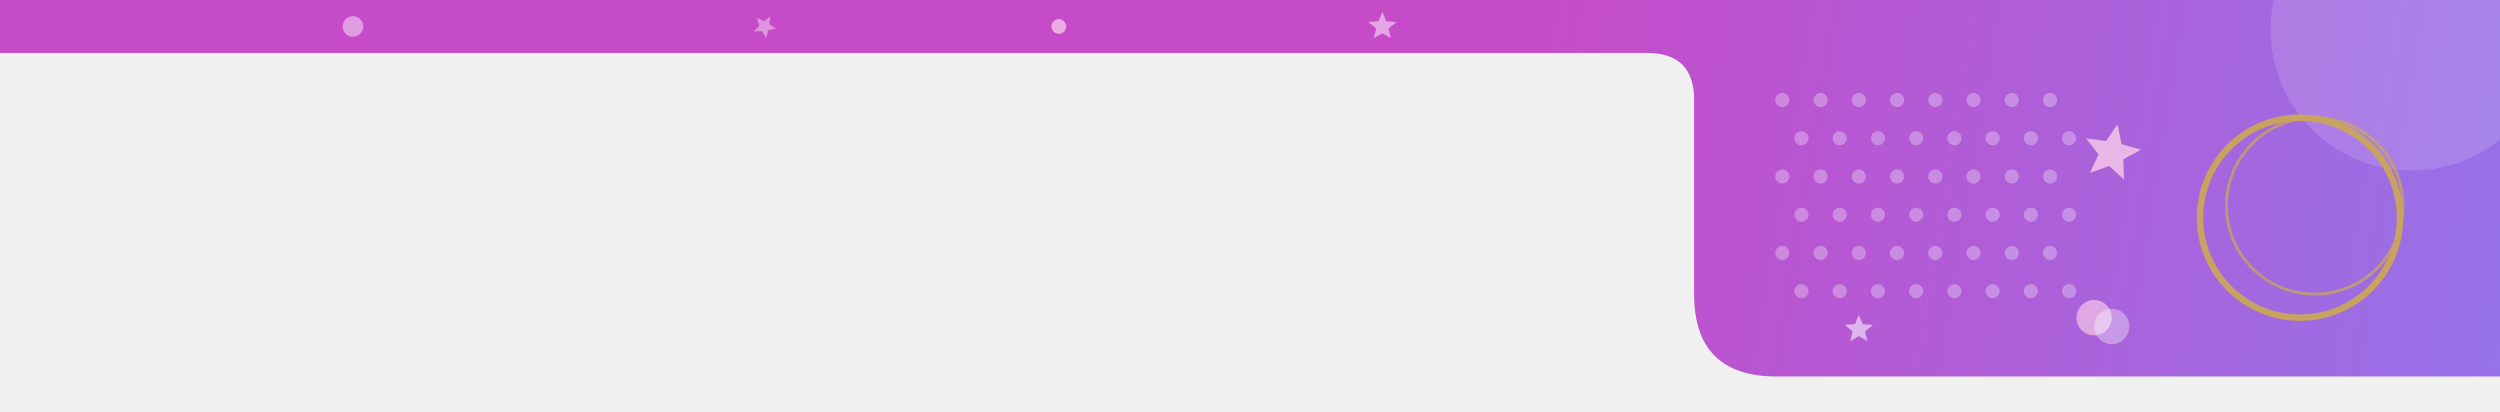
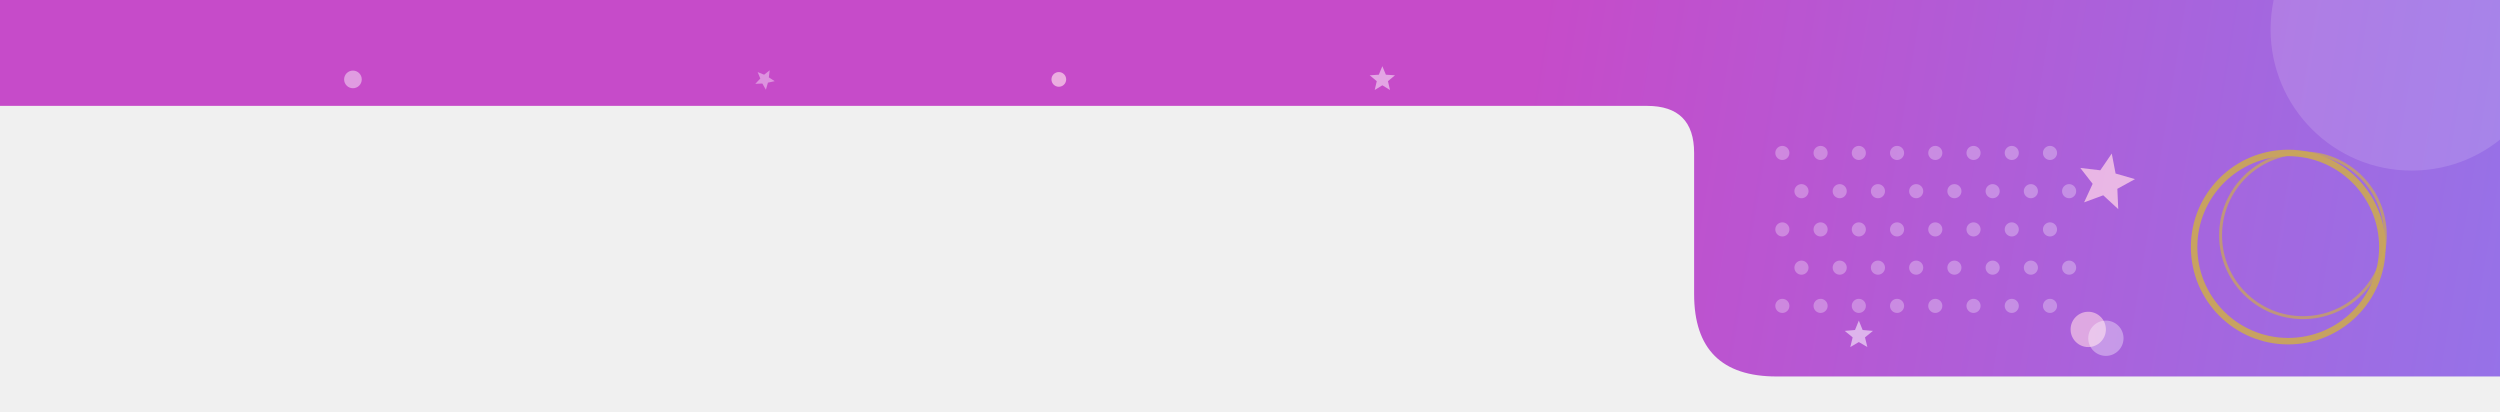
<svg xmlns="http://www.w3.org/2000/svg" viewBox="0 0 850 140">
  <defs>
    <linearGradient id="gd" x1="0" y1="0" x2="850" y2="140" gradientUnits="userSpaceOnUse">
      <stop offset="0" stop-color="#C64BC9" />
      <stop offset="0.6" stop-color="#C64BC9" />
      <stop offset="1" stop-color="#9672E8" />
    </linearGradient>
    <clipPath id="shape">
-       <path id="p" d="M0 0 H850 V128 H604 Q576 128 576 100 V34 Q576 18 560 18 H0 Z" />
+       <path d="M-20 -20 H870 V128 H604 Q576 128 576 100 V52 Q576 36 560 36 H-20 Z" />
    </clipPath>
  </defs>
-   <path d="M0 0 H850 V128 H604 Q576 128 576 100 V34 Q576 18 560 18 H0 Z" fill="url(#gd)" />
+   <path d="M-20 -20 H870 V128 H604 Q576 128 576 100 V52 Q576 36 560 36 H-20 Z" fill="url(#gd)" />
  <g clip-path="url(#shape)">
-     <circle cx="606" cy="34" r="2.4" fill="#fff" opacity="0.3" />
-     <circle cx="612.5" cy="47" r="2.4" fill="#fff" opacity="0.3" />
-     <circle cx="606" cy="60" r="2.4" fill="#fff" opacity="0.3" />
-     <circle cx="612.5" cy="73" r="2.4" fill="#fff" opacity="0.3" />
-     <circle cx="606" cy="86" r="2.4" fill="#fff" opacity="0.3" />
-     <circle cx="612.5" cy="99" r="2.4" fill="#fff" opacity="0.3" />
-     <circle cx="619" cy="34" r="2.4" fill="#fff" opacity="0.3" />
-     <circle cx="625.5" cy="47" r="2.4" fill="#fff" opacity="0.3" />
-     <circle cx="619" cy="60" r="2.4" fill="#fff" opacity="0.3" />
-     <circle cx="625.5" cy="73" r="2.4" fill="#fff" opacity="0.3" />
-     <circle cx="619" cy="86" r="2.4" fill="#fff" opacity="0.3" />
-     <circle cx="625.5" cy="99" r="2.4" fill="#fff" opacity="0.3" />
-     <circle cx="632" cy="34" r="2.4" fill="#fff" opacity="0.3" />
-     <circle cx="638.5" cy="47" r="2.4" fill="#fff" opacity="0.3" />
-     <circle cx="632" cy="60" r="2.4" fill="#fff" opacity="0.3" />
-     <circle cx="638.5" cy="73" r="2.4" fill="#fff" opacity="0.3" />
-     <circle cx="632" cy="86" r="2.4" fill="#fff" opacity="0.3" />
-     <circle cx="638.5" cy="99" r="2.4" fill="#fff" opacity="0.3" />
-     <circle cx="645" cy="34" r="2.4" fill="#fff" opacity="0.3" />
-     <circle cx="651.5" cy="47" r="2.4" fill="#fff" opacity="0.3" />
-     <circle cx="645" cy="60" r="2.4" fill="#fff" opacity="0.3" />
-     <circle cx="651.5" cy="73" r="2.4" fill="#fff" opacity="0.3" />
-     <circle cx="645" cy="86" r="2.4" fill="#fff" opacity="0.3" />
-     <circle cx="651.5" cy="99" r="2.4" fill="#fff" opacity="0.3" />
-     <circle cx="658" cy="34" r="2.4" fill="#fff" opacity="0.3" />
-     <circle cx="664.5" cy="47" r="2.4" fill="#fff" opacity="0.3" />
-     <circle cx="658" cy="60" r="2.4" fill="#fff" opacity="0.3" />
-     <circle cx="664.5" cy="73" r="2.4" fill="#fff" opacity="0.3" />
-     <circle cx="658" cy="86" r="2.4" fill="#fff" opacity="0.3" />
-     <circle cx="664.5" cy="99" r="2.4" fill="#fff" opacity="0.3" />
-     <circle cx="671" cy="34" r="2.4" fill="#fff" opacity="0.3" />
-     <circle cx="677.5" cy="47" r="2.4" fill="#fff" opacity="0.3" />
-     <circle cx="671" cy="60" r="2.4" fill="#fff" opacity="0.3" />
-     <circle cx="677.5" cy="73" r="2.4" fill="#fff" opacity="0.3" />
-     <circle cx="671" cy="86" r="2.4" fill="#fff" opacity="0.3" />
-     <circle cx="677.5" cy="99" r="2.4" fill="#fff" opacity="0.3" />
-     <circle cx="684" cy="34" r="2.4" fill="#fff" opacity="0.3" />
-     <circle cx="690.5" cy="47" r="2.4" fill="#fff" opacity="0.3" />
-     <circle cx="684" cy="60" r="2.4" fill="#fff" opacity="0.3" />
-     <circle cx="690.5" cy="73" r="2.4" fill="#fff" opacity="0.3" />
-     <circle cx="684" cy="86" r="2.4" fill="#fff" opacity="0.3" />
-     <circle cx="690.5" cy="99" r="2.4" fill="#fff" opacity="0.3" />
-     <circle cx="697" cy="34" r="2.4" fill="#fff" opacity="0.3" />
-     <circle cx="703.5" cy="47" r="2.4" fill="#fff" opacity="0.3" />
-     <circle cx="697" cy="60" r="2.4" fill="#fff" opacity="0.3" />
-     <circle cx="703.5" cy="73" r="2.4" fill="#fff" opacity="0.3" />
-     <circle cx="697" cy="86" r="2.4" fill="#fff" opacity="0.3" />
-     <circle cx="703.5" cy="99" r="2.4" fill="#fff" opacity="0.3" />
+     <circle cx="606" cy="52" r="2.4" fill="#fff" opacity="0.3" />
+     <circle cx="612.5" cy="65" r="2.4" fill="#fff" opacity="0.3" />
+     <circle cx="606" cy="78" r="2.4" fill="#fff" opacity="0.3" />
+     <circle cx="612.5" cy="91" r="2.4" fill="#fff" opacity="0.3" />
+     <circle cx="606" cy="104" r="2.4" fill="#fff" opacity="0.3" />
+     <circle cx="619" cy="52" r="2.4" fill="#fff" opacity="0.3" />
+     <circle cx="625.5" cy="65" r="2.4" fill="#fff" opacity="0.3" />
+     <circle cx="619" cy="78" r="2.4" fill="#fff" opacity="0.3" />
+     <circle cx="625.5" cy="91" r="2.4" fill="#fff" opacity="0.3" />
+     <circle cx="619" cy="104" r="2.4" fill="#fff" opacity="0.3" />
+     <circle cx="632" cy="52" r="2.4" fill="#fff" opacity="0.3" />
+     <circle cx="638.5" cy="65" r="2.4" fill="#fff" opacity="0.3" />
+     <circle cx="632" cy="78" r="2.4" fill="#fff" opacity="0.3" />
+     <circle cx="638.5" cy="91" r="2.4" fill="#fff" opacity="0.3" />
+     <circle cx="632" cy="104" r="2.4" fill="#fff" opacity="0.3" />
+     <circle cx="645" cy="52" r="2.4" fill="#fff" opacity="0.3" />
+     <circle cx="651.5" cy="65" r="2.4" fill="#fff" opacity="0.3" />
+     <circle cx="645" cy="78" r="2.4" fill="#fff" opacity="0.3" />
+     <circle cx="651.5" cy="91" r="2.4" fill="#fff" opacity="0.3" />
+     <circle cx="645" cy="104" r="2.4" fill="#fff" opacity="0.3" />
+     <circle cx="658" cy="52" r="2.4" fill="#fff" opacity="0.3" />
+     <circle cx="664.5" cy="65" r="2.4" fill="#fff" opacity="0.3" />
+     <circle cx="658" cy="78" r="2.4" fill="#fff" opacity="0.3" />
+     <circle cx="664.5" cy="91" r="2.4" fill="#fff" opacity="0.3" />
+     <circle cx="658" cy="104" r="2.4" fill="#fff" opacity="0.3" />
+     <circle cx="671" cy="52" r="2.4" fill="#fff" opacity="0.3" />
+     <circle cx="677.5" cy="65" r="2.4" fill="#fff" opacity="0.3" />
+     <circle cx="671" cy="78" r="2.4" fill="#fff" opacity="0.3" />
+     <circle cx="677.5" cy="91" r="2.4" fill="#fff" opacity="0.3" />
+     <circle cx="671" cy="104" r="2.4" fill="#fff" opacity="0.3" />
+     <circle cx="684" cy="52" r="2.4" fill="#fff" opacity="0.3" />
+     <circle cx="690.5" cy="65" r="2.4" fill="#fff" opacity="0.3" />
+     <circle cx="684" cy="78" r="2.4" fill="#fff" opacity="0.3" />
+     <circle cx="690.5" cy="91" r="2.4" fill="#fff" opacity="0.3" />
+     <circle cx="684" cy="104" r="2.4" fill="#fff" opacity="0.3" />
+     <circle cx="697" cy="52" r="2.4" fill="#fff" opacity="0.3" />
+     <circle cx="703.5" cy="65" r="2.4" fill="#fff" opacity="0.3" />
+     <circle cx="697" cy="78" r="2.4" fill="#fff" opacity="0.3" />
+     <circle cx="703.5" cy="91" r="2.4" fill="#fff" opacity="0.3" />
+     <circle cx="697" cy="104" r="2.4" fill="#fff" opacity="0.3" />
    <circle cx="820" cy="10" r="48" fill="#fff" opacity="0.14" />
-     <circle cx="782" cy="74" r="34" fill="none" stroke="#C9A55A" stroke-width="2.2" opacity="0.95" />
-     <circle cx="787" cy="70" r="30" fill="none" stroke="#C9A55A" stroke-width="1" opacity="0.75" />
-     <polygon points="720.0,42.2 721.3,49.0 727.9,50.9 721.9,54.2 722.2,61.1 717.1,56.4 710.6,58.8 713.5,52.5 709.3,47.1 716.1,47.9" fill="#F4C6E6" opacity="0.85" />
-     <polygon points="632.0,107.0 633.3,110.2 636.8,110.5 634.1,112.7 634.9,116.0 632.0,114.3 629.1,116.0 629.9,112.7 627.2,110.5 630.7,110.2" fill="#fff" opacity="0.55" />
-     <circle cx="712" cy="108" r="6" fill="#F4C6E6" opacity="0.7" />
-     <circle cx="718" cy="111" r="6" fill="#fff" opacity="0.35" />
+     <circle cx="778" cy="84" r="32" fill="none" stroke="#C9A55A" stroke-width="2.2" opacity="0.95" />
+     <circle cx="783" cy="80" r="28" fill="none" stroke="#C9A55A" stroke-width="1" opacity="0.75" />
+     <polygon points="718.0,52.2 719.3,59.0 725.9,60.9 719.9,64.2 720.2,71.1 715.1,66.4 708.6,68.8 711.5,62.5 707.3,57.1 714.1,57.9" fill="#F4C6E6" opacity="0.85" />
+     <polygon points="632.0,109.0 633.3,112.2 636.8,112.5 634.1,114.7 634.9,118.0 632.0,116.3 629.1,118.0 629.9,114.7 627.2,112.5 630.7,112.2" fill="#fff" opacity="0.55" />
+     <circle cx="710" cy="112" r="6" fill="#F4C6E6" opacity="0.7" />
+     <circle cx="716" cy="115" r="6" fill="#fff" opacity="0.35" />
  </g>
-   <polygon points="470.0,4.0 471.3,7.2 474.8,7.5 472.1,9.7 472.9,13.0 470.0,11.3 467.1,13.0 467.9,9.7 465.2,7.5 468.7,7.2" fill="#fff" opacity="0.5" />
-   <polygon points="261.9,5.5 261.6,8.2 263.9,9.7 261.2,10.3 260.5,13.0 259.1,10.6 256.4,10.7 258.2,8.7 257.3,6.1 259.8,7.2" fill="#fff" opacity="0.4" />
-   <circle cx="120" cy="9" r="3.5" fill="#fff" opacity="0.45" />
-   <circle cx="360" cy="9" r="2.5" fill="#F4C6E6" opacity="0.8" />
+   <polygon points="470.0,22.5 471.2,25.4 474.3,25.6 471.9,27.6 472.6,30.6 470.0,29.0 467.4,30.6 468.1,27.6 465.7,25.6 468.8,25.4" fill="#fff" opacity="0.5" />
+   <polygon points="261.7,23.9 261.4,26.3 263.4,27.6 261.1,28.1 260.4,30.5 259.2,28.4 256.8,28.5 258.5,26.7 257.6,24.5 259.8,25.4" fill="#fff" opacity="0.4" />
+   <circle cx="120" cy="27" r="3" fill="#fff" opacity="0.45" />
+   <circle cx="360" cy="27" r="2.5" fill="#F4C6E6" opacity="0.8" />
</svg>
